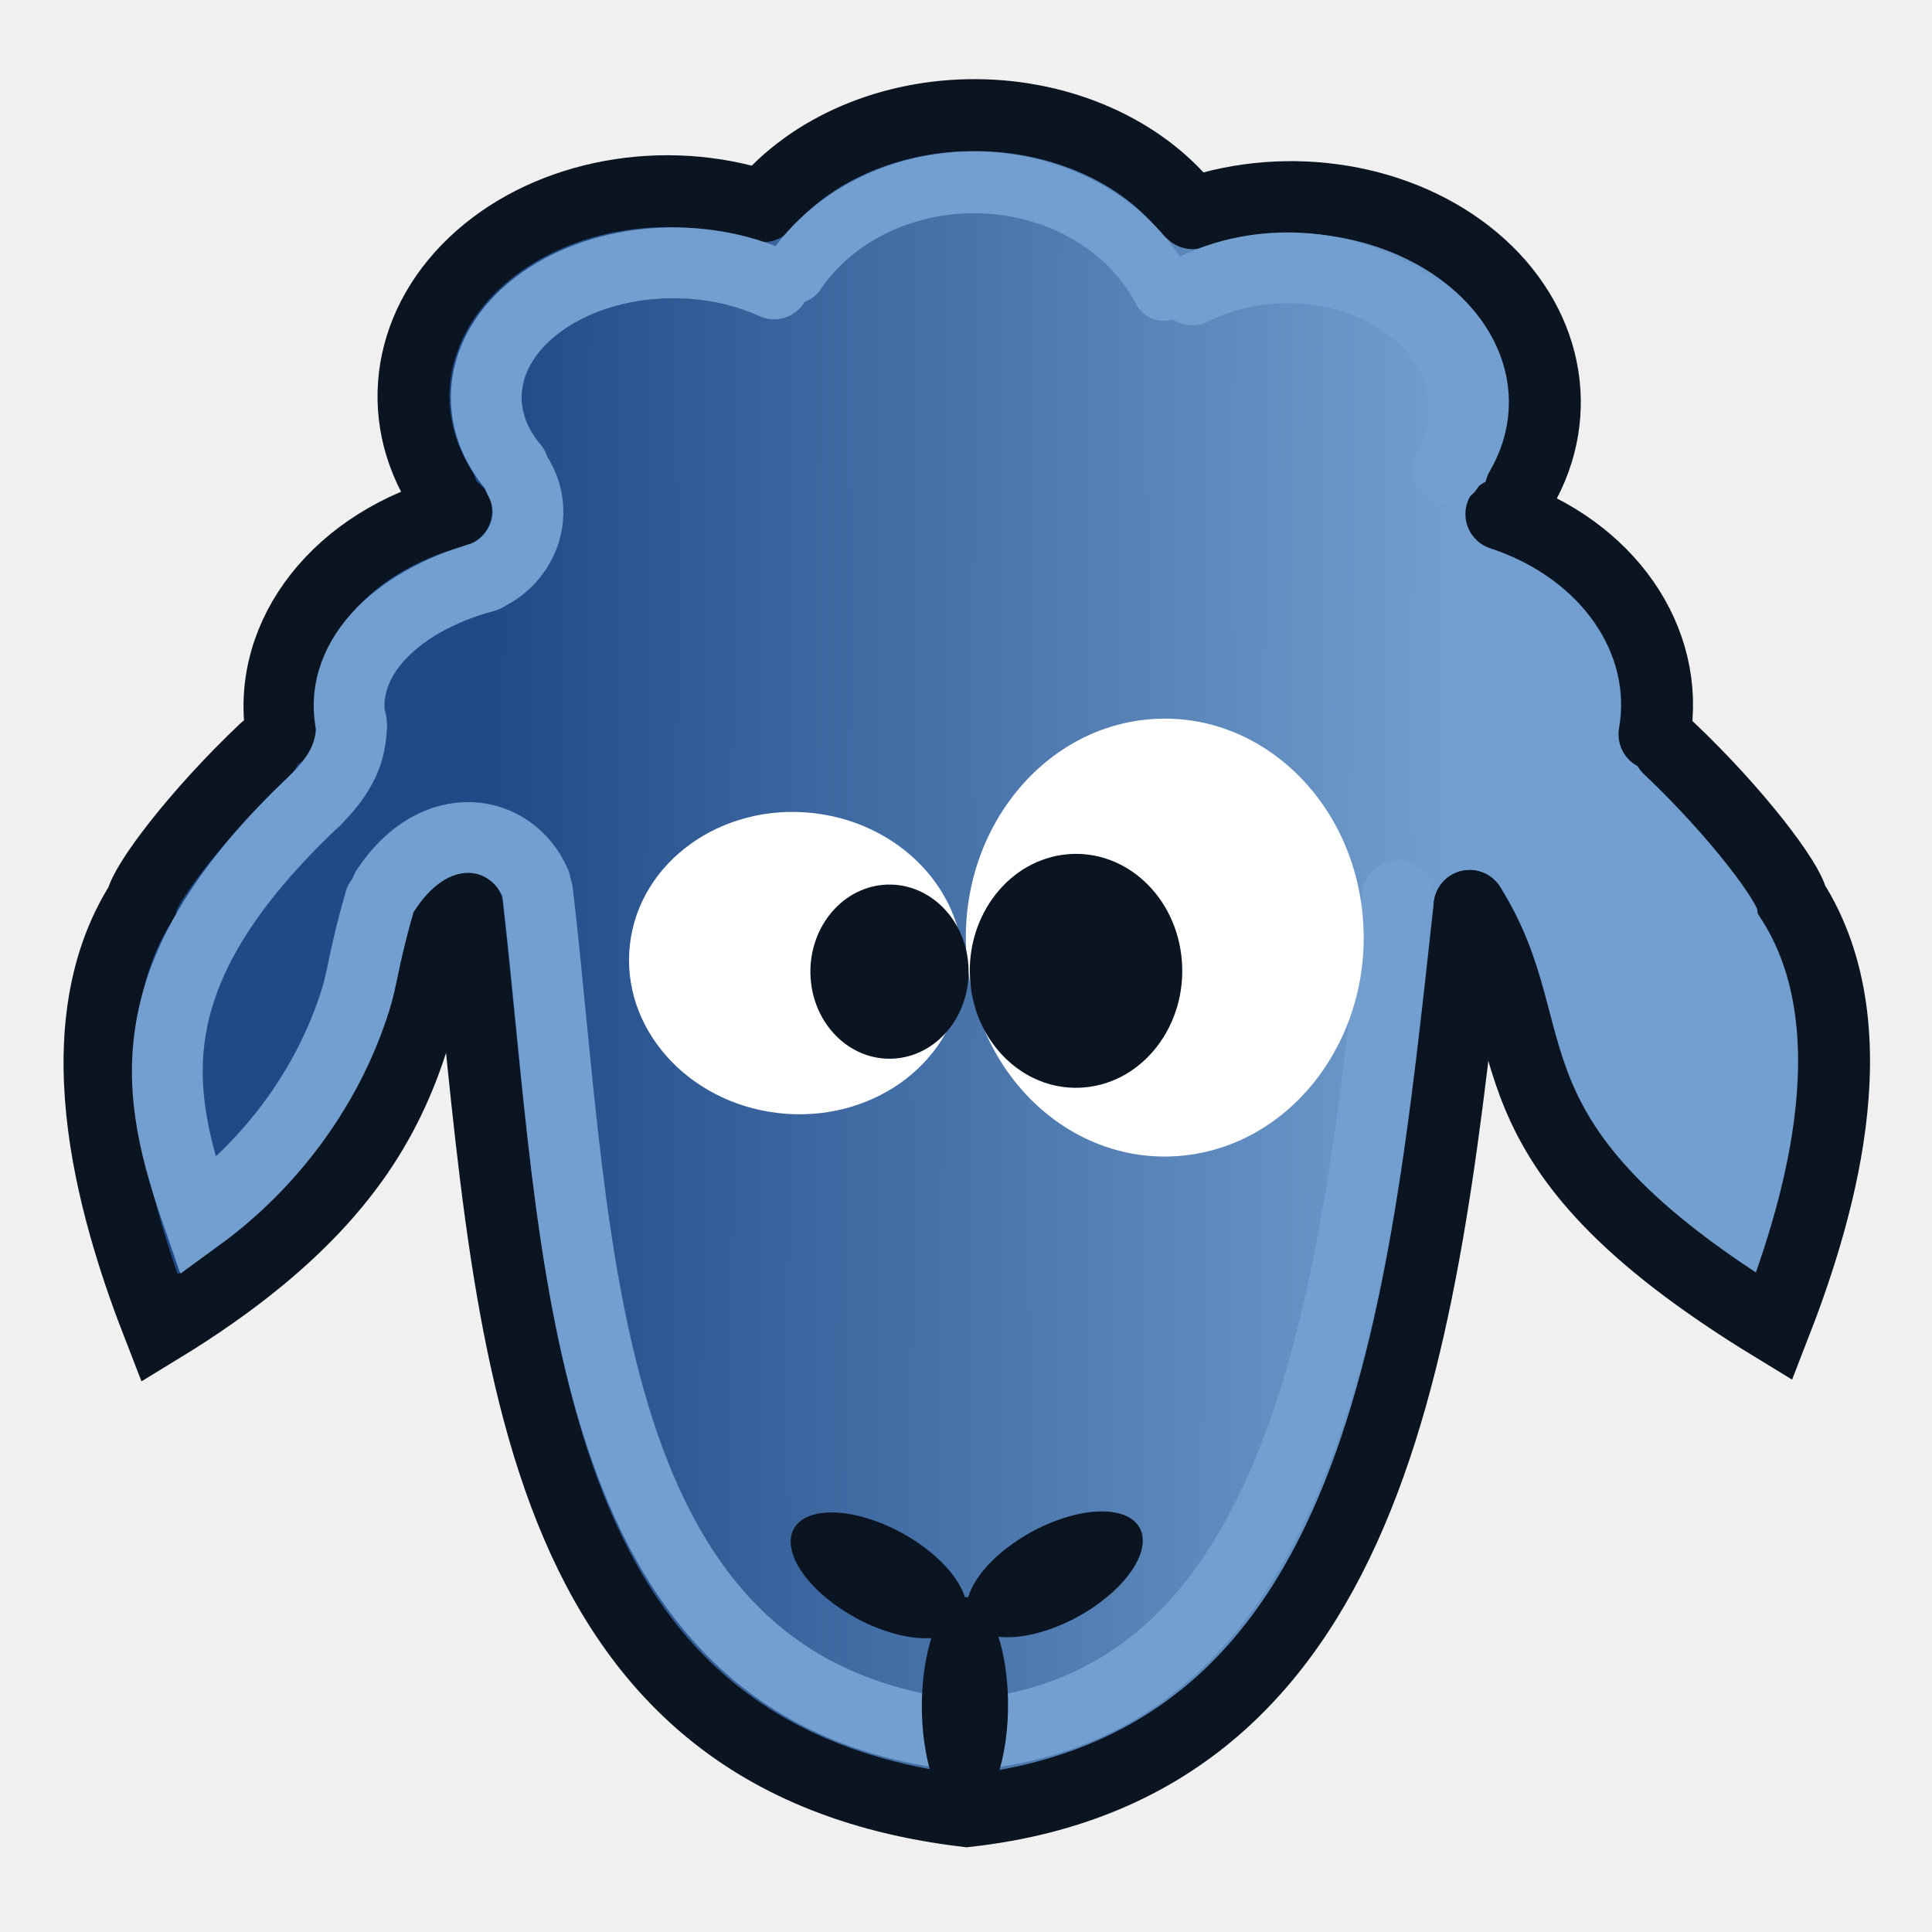
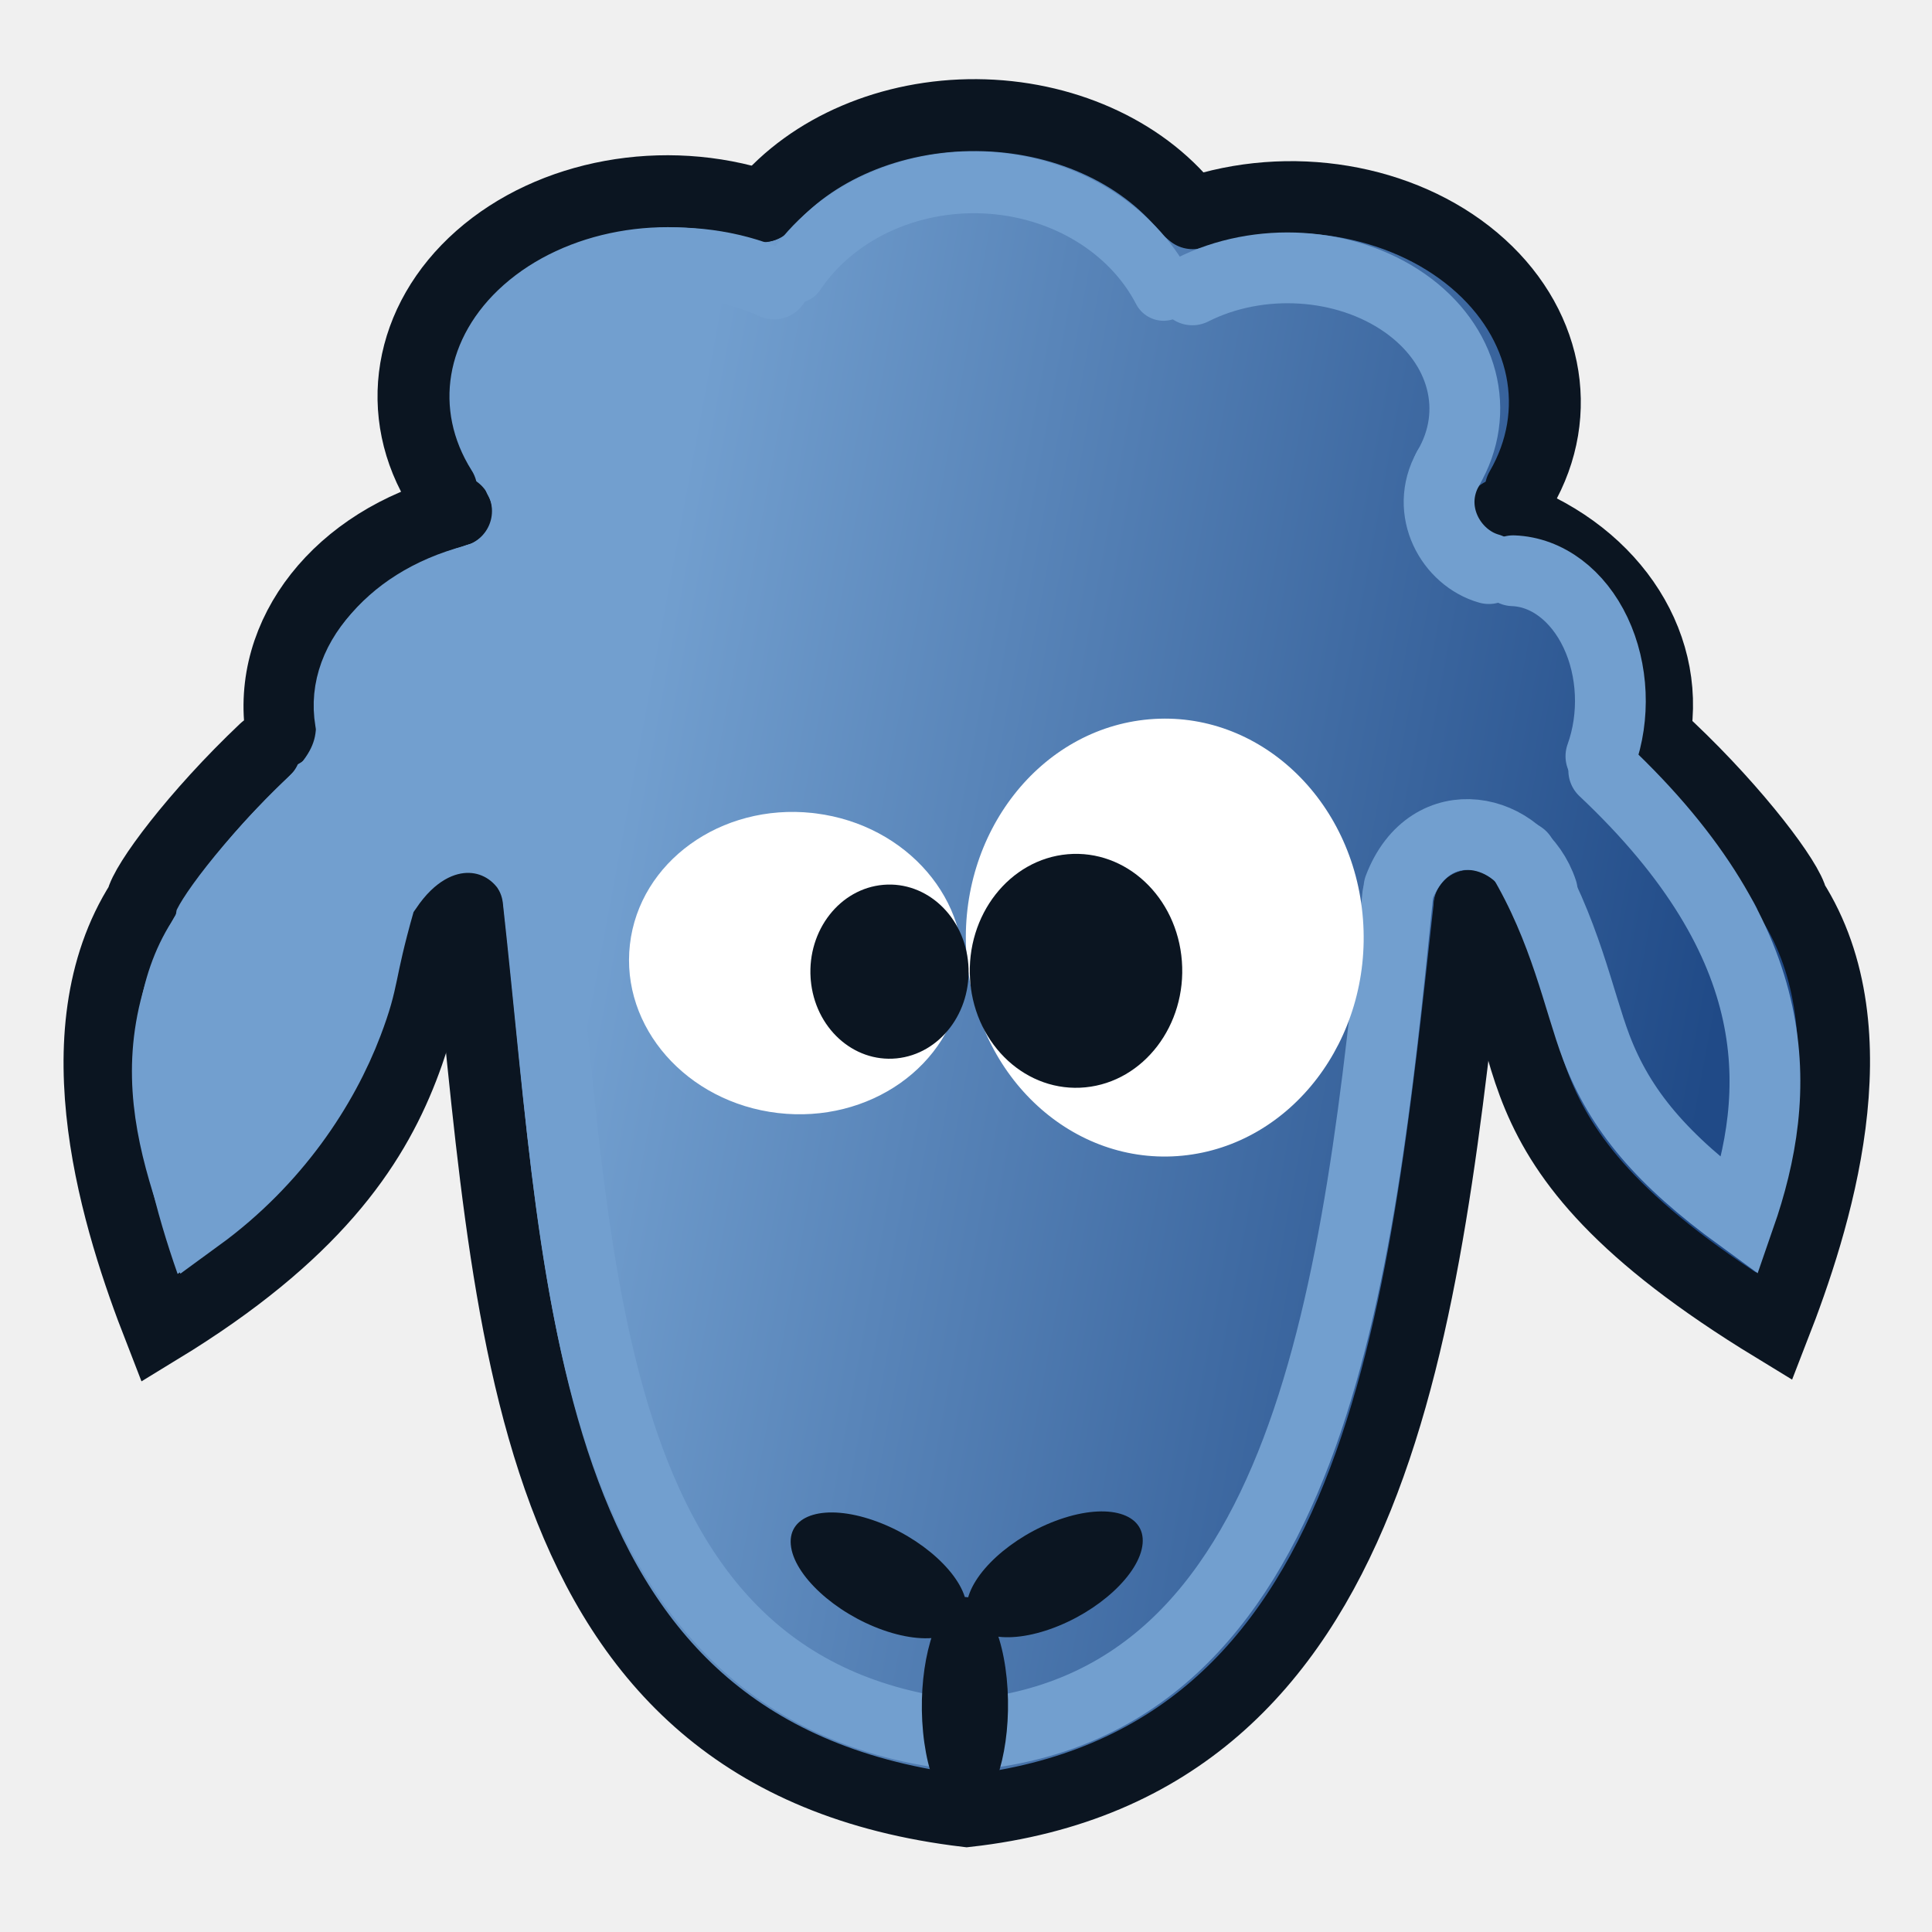
<svg xmlns="http://www.w3.org/2000/svg" xmlns:xlink="http://www.w3.org/1999/xlink" version="1.1" id="svg2" width="64" height="64" viewBox="0 0 64 64">
  <defs id="defs6">
+     <linearGradient id="linearGradient872">
+       <stop style="stop-color:#729fcf;stop-opacity:1" offset="0" id="stop870" />
+       <stop style="stop-color:#204a87;stop-opacity:1;" offset="1" id="stop868" />
+     </linearGradient>
    <linearGradient id="linearGradient4739">
      <stop style="stop-color:#204a87;stop-opacity:1;" offset="0" id="stop4735" />
      <stop style="stop-color:#729fcf;stop-opacity:1" offset="1" id="stop4737" />
    </linearGradient>
    <linearGradient id="linearGradient3797">
      <stop style="stop-color:#3465a4;stop-opacity:1;" offset="0" id="stop3799-3" />
      <stop style="stop-color:#729fcf;stop-opacity:1;" offset="1" id="stop3801" />
    </linearGradient>
    <linearGradient xlink:href="#linearGradient3797" id="linearGradient4687-1-6-6" x1="18.145" y1="51.499" x2="44.398" y2="51.499" gradientUnits="userSpaceOnUse" gradientTransform="matrix(1,0,0,1.098114,0.1432147,-55.83987)" />
    <linearGradient xlink:href="#linearGradient3797" id="linearGradient4695-7-8-7-0" x1="0.18" y1="36.248" x2="14.624" y2="36.248" gradientUnits="userSpaceOnUse" gradientTransform="matrix(-1,0,0,1,57.20039,-43.58712)" />
    <linearGradient xlink:href="#linearGradient3797" id="linearGradient4687-1-6-6-8" x1="18.145" y1="51.499" x2="44.398" y2="51.499" gradientUnits="userSpaceOnUse" gradientTransform="matrix(1,0,0,1.098114,45.68684,-56.46541)" />
    <linearGradient xlink:href="#linearGradient3797" id="linearGradient1065" x1="26.112" y1="2.937" x2="44.096" y2="2.911" gradientUnits="userSpaceOnUse" gradientTransform="matrix(1.200273,0,0,1.200273,-6.036575,41.4241)" />
    <linearGradient xlink:href="#linearGradient3797" id="linearGradient4655" x1="108" y1="46" x2="128" y2="46" gradientUnits="userSpaceOnUse" gradientTransform="translate(-86.02008,-13.68775)" />
    <linearGradient xlink:href="#linearGradient4739" id="linearGradient4743" gradientUnits="userSpaceOnUse" x1="18.702" y1="31.725" x2="45.765" y2="31.812" />
    <linearGradient xlink:href="#linearGradient4739" id="linearGradient995" gradientUnits="userSpaceOnUse" x1="39.971" y1="44.082" x2="26.592" y2="23.737" gradientTransform="translate(78.9224,4.639691)" />
    <linearGradient xlink:href="#linearGradient4739" id="linearGradient949" gradientUnits="userSpaceOnUse" x1="18.702" y1="31.725" x2="45.765" y2="31.812" />
-     <linearGradient xlink:href="#linearGradient4739" id="linearGradient1022" gradientUnits="userSpaceOnUse" x1="18.702" y1="31.725" x2="45.765" y2="31.812" />
+     <linearGradient xlink:href="#linearGradient872" id="linearGradient1022" gradientUnits="userSpaceOnUse" x1="21.974" y1="29.822" x2="52.531" y2="35.507" />
  </defs>
  <g id="g4675" transform="matrix(1.016199,0,0,1.016199,-0.4648912,-0.3845958)">
    <g id="g1045" transform="translate(27.10076,23.157)" />
    <g id="g1020" transform="matrix(1.060994,0,0,1.060994,-1.94566,-1.98883)">
-       <path transform="matrix(1.105163,0,0,1.105163,-3.397579,-3.432211)" style="fill:url(#linearGradient1022);fill-opacity:1;fill-rule:evenodd;stroke:none;stroke-width:1px;stroke-linecap:butt;stroke-linejoin:miter;stroke-opacity:1;" d="m 46.863,19.417 c 1.664,-7.416 -2.468,-8.904 -8.583,-8.366 -4.116,-2.664 -8.272,-3.771 -12.555,0.024 -9.093,-1.41 -9.657,2.767 -7.924,8.256 -2.734,1.389 -5.868,2.528 -4.076,6.744 -7.68,2.334 -5.78,8.943 -4.12,15.266 5.562,0.009 4.405,-7.13 8.506,-11.001 0.596,13.168 3.405,23.709 13.89,25.133 9.577,-1.496 14.318,-9.769 13.98,-25.162 3.713,4.605 2.371,10.615 9.21,10.704 -0.522,-5.95 3.024,-12.794 -3.915,-15.178 1.684,-4.071 -1.666,-5.112 -4.413,-6.422 z" id="path4647" />
+       <path transform="matrix(1.105163,0,0,1.105163,-3.397579,-3.432211)" style="fill:url(#linearGradient1022);fill-opacity:1;fill-rule:evenodd;stroke:none;stroke-width:1px;stroke-linecap:butt;stroke-linejoin:miter;stroke-opacity:1" d="m 46.863,19.417 c 1.664,-7.416 -2.468,-8.904 -8.583,-8.366 -4.116,-2.664 -8.272,-3.771 -12.555,0.024 -9.093,-1.41 -9.657,2.767 -7.924,8.256 -2.734,1.389 -5.868,2.528 -4.076,6.744 -7.68,2.334 -5.78,8.943 -4.12,15.266 5.562,0.009 4.405,-7.13 8.506,-11.001 0.596,13.168 3.405,23.709 13.89,25.133 9.577,-1.496 14.318,-9.769 13.98,-25.162 3.713,4.605 2.371,10.615 9.21,10.704 -0.522,-5.95 3.024,-12.794 -3.915,-15.178 1.684,-4.071 -1.666,-5.112 -4.413,-6.422 z" id="path4647" />
      <path style="fill:none;fill-opacity:1;stroke:#0b1521;stroke-width:2.21;stroke-linecap:round;stroke-linejoin:miter;stroke-miterlimit:4;stroke-dasharray:none;stroke-opacity:1" d="M 10.406,25.263 C 8.284,27.271 6.714,29.39 6.616,29.943 4.026,34.002 5.921,39.852 7.163,43.042 16.572,37.304 14.403,32.367 16.975,28.311" id="path827-3-6-6-9" />
      <path style="fill:none;fill-opacity:1;stroke:#0b1521;stroke-width:2.21;stroke-linecap:round;stroke-linejoin:miter;stroke-miterlimit:4;stroke-dasharray:none;stroke-opacity:1" d="M 16.617,30.099 C 18.015,42.764 18.084,56.227 31.968,57.876 44.784,56.443 46.009,42.833 47.418,30.068" id="path821-9-0-6-4-8" />
      <path style="opacity:1;fill:none;fill-opacity:1;fill-rule:nonzero;stroke:#0b1521;stroke-width:2.21;stroke-linecap:round;stroke-miterlimit:4;stroke-dasharray:none" id="path4669-3-1" d="m 10.914,24.727 a 7.797,6.302 0 0 1 5.362,-6.795" />
      <path style="opacity:1;fill:none;fill-opacity:1;fill-rule:nonzero;stroke:#0b1521;stroke-width:2.21;stroke-linecap:round;stroke-miterlimit:4;stroke-dasharray:none" id="path4669-1-6-3" d="m 15.824,17.277 a 7.797,6.302 0 0 1 1.193,-7.126 7.797,6.302 0 0 1 8.679,-1.583" />
      <path style="opacity:1;fill:none;fill-opacity:1;fill-rule:nonzero;stroke:#0b1521;stroke-width:2.21;stroke-linecap:round;stroke-miterlimit:4;stroke-dasharray:none" id="path4669-1-2-3-1-9" d="m -38.747,8.646 a 7.797,6.302 0 0 1 6.48,-2.878 7.797,6.302 0 0 1 6.539,2.789" transform="scale(-1,1)" />
      <path style="opacity:1;fill:none;fill-opacity:1;fill-rule:nonzero;stroke:#0b1521;stroke-width:2.21;stroke-linecap:round;stroke-miterlimit:4;stroke-dasharray:none" id="path4669-1-5-5-6" d="m -48.99,17.268 a 7.797,6.302 0 0 1 1.433,-7.043 7.797,6.302 0 0 1 8.649,-1.444" transform="scale(-1,1)" />
      <path style="opacity:1;fill:none;fill-opacity:1;fill-rule:nonzero;stroke:#0b1521;stroke-width:2.21;stroke-linecap:round;stroke-miterlimit:4;stroke-dasharray:none" id="path4669-2-4-9" d="m -53.098,24.794 a 7.562,6.302 0 0 1 4.704,-6.768" transform="scale(-1,1)" />
      <path style="opacity:1;fill:none;fill-opacity:1;fill-rule:nonzero;stroke:#729fcf;stroke-width:2.175;stroke-linecap:round;stroke-miterlimit:4;stroke-dasharray:none" id="path4669-3-1-4" d="m 13.066,24.547 a 6.962,4.324 0 0 1 4.117,-4.603" />
      <path style="opacity:1;fill:none;fill-opacity:1;fill-rule:nonzero;stroke:#729fcf;stroke-width:2.175;stroke-linecap:round;stroke-miterlimit:4;stroke-dasharray:none" id="path4669-1-6-3-9" d="m 18.042,16.591 a 5.752,4.135 0 0 1 0.89,-5.104 5.752,4.135 0 0 1 7.117,-0.532" />
      <path style="opacity:1;fill:none;fill-opacity:1;fill-rule:nonzero;stroke:#729fcf;stroke-width:1.899;stroke-linecap:round;stroke-miterlimit:4;stroke-dasharray:none" id="path4669-1-2-3-1-9-0" d="m -38.014,11.137 a 6.407,5.662 0 0 1 5.484,-3.296 6.407,5.662 0 0 1 5.849,2.763" transform="scale(-1,1)" />
      <path style="opacity:1;fill:none;fill-opacity:1;fill-rule:nonzero;stroke:#729fcf;stroke-width:2.175;stroke-linecap:round;stroke-miterlimit:4;stroke-dasharray:none" id="path4669-1-5-5-6-1" d="m -46.754,16.627 a 5.448,4.328 0 0 1 1.332,-5.088 5.448,4.328 0 0 1 6.523,-0.402" transform="scale(-1,1)" />
      <path style="fill:none;fill-opacity:1;stroke:#729fcf;stroke-width:2.175;stroke-linecap:round;stroke-linejoin:miter;stroke-miterlimit:4;stroke-dasharray:none;stroke-opacity:1" d="M 18.781,29.619 C 20.057,40.498 19.826,54.272 31.865,55.552 42.565,54.739 44.006,41.643 45.208,29.746" id="path821-9-0-6-4-8-28" />
      <path style="fill:none;fill-rule:evenodd;stroke:#729fcf;stroke-width:2.175;stroke-linecap:round;stroke-linejoin:miter;stroke-miterlimit:4;stroke-dasharray:none;stroke-dashoffset:0;stroke-opacity:1" d="m 14.136,29.551 c 1.513,-2.287 3.839,-1.884 4.577,-0.187" id="path866" />
      <path style="fill:none;fill-rule:evenodd;stroke:#729fcf;stroke-width:2.175;stroke-linecap:round;stroke-linejoin:miter;stroke-miterlimit:4;stroke-dasharray:none;stroke-opacity:1" d="m 11.955,26.813 c 0.753,-0.753 1.13,-1.452 1.106,-2.387" id="path868" />
      <path style="fill:none;fill-rule:evenodd;stroke:#729fcf;stroke-width:2.175;stroke-linecap:round;stroke-linejoin:miter;stroke-miterlimit:4;stroke-dasharray:none;stroke-opacity:1" d="m 16.958,20.005 c 1.156,-0.327 1.984,-1.77 1.254,-3.074" id="path868-7" />
      <g id="g4583-1-6-1" transform="matrix(0.6619134,0,0,0.7625186,23.14139,6.6931)">
        <path transform="rotate(-66.42059)" d="m -48.633,35.775 a 2,4.375 0 0 1 -2.42,-3.174 2,4.375 0 0 1 1.44,-5.309 2,4.375 0 0 1 2.434,3.124 2,4.375 0 0 1 -1.417,5.338" id="path4557-8-0-0" style="opacity:1;fill:#0b1521;fill-opacity:1;fill-rule:nonzero;stroke:none;stroke-width:1.89;stroke-miterlimit:4;stroke-dasharray:none" />
        <path transform="matrix(-0.4000197,-0.9165065,-0.9165065,0.4000197,0,0)" d="m -59.261,11.32 a 2,4.375 0 0 1 -2.42,-3.174 2,4.375 0 0 1 1.44,-5.309 2,4.375 0 0 1 2.434,3.124 2,4.375 0 0 1 -1.417,5.338" id="path4557-4-5-6-1" style="opacity:1;fill:#0b1521;fill-opacity:1;fill-rule:nonzero;stroke:none;stroke-width:1.89;stroke-miterlimit:4;stroke-dasharray:none" />
        <path transform="rotate(0.2033849)" d="m 13.954,67.074 a 2,4.375 0 0 1 -2.42,-3.174 2,4.375 0 0 1 1.44,-5.309 2,4.375 0 0 1 2.434,3.124 2,4.375 0 0 1 -1.417,5.338" id="path4557-3-1-2-9" style="opacity:1;fill:#0b1521;fill-opacity:1;fill-rule:nonzero;stroke:none;stroke-width:1.89;stroke-miterlimit:4;stroke-dasharray:none" />
      </g>
      <path id="path827-3-6-6-9-5-6" d="m 11.955,26.813 c -5.719,5.385 -4.914,9.033 -3.603,12.808 2.383,-1.736 3.848,-4.004 4.587,-5.952 0.547,-1.44 0.336,-1.425 0.996,-3.75" style="fill:none;fill-opacity:1;stroke:#729fcf;stroke-width:2.175;stroke-linecap:round;stroke-linejoin:miter;stroke-miterlimit:4;stroke-dasharray:none;stroke-opacity:1" />
      <g id="g1071" transform="matrix(1.442655,0,0,1.533659,-14.22677,37.0129)">
        <path d="m 32.012,-3.58 a 4.236,4.386 0 0 1 3.897,-4.689 4.236,4.386 0 0 1 4.55,4.008 4.236,4.386 0 0 1 -3.845,4.734 4.236,4.386 0 0 1 -4.593,-3.955" id="path5083-1" style="opacity:1;fill:#ffffff;fill-opacity:1;fill-rule:nonzero;stroke:none;stroke-width:2.807;stroke-miterlimit:4;stroke-dasharray:none" />
        <path d="m 32.091,-3.062 a 2.263,2.343 0 0 1 2.081,-2.504 2.263,2.343 0 0 1 2.43,2.141 2.263,2.343 0 0 1 -2.054,2.529 2.263,2.343 0 0 1 -2.454,-2.113" id="path5083-8-6" style="opacity:1;fill:#0b1521;fill-opacity:1;fill-rule:nonzero;stroke:none;stroke-width:1.499;stroke-miterlimit:4;stroke-dasharray:none" />
        <path transform="matrix(-0.02973672,0.9995578,0.9992492,0.03874253,0,0)" d="M -7.501,28.529 A 3.027,3.558 0 0 1 -4.717,24.725 a 3.027,3.558 0 0 1 3.251,3.252 3.027,3.558 0 0 1 -2.747,3.84 3.027,3.558 0 0 1 -3.282,-3.208" id="path5083-0-4" style="opacity:1;fill:#ffffff;fill-opacity:1;fill-rule:nonzero;stroke:none;stroke-width:2.137;stroke-miterlimit:4;stroke-dasharray:none" />
        <path d="m 28.695,-3.088 a 1.685,1.744 0 0 1 1.55,-1.865 1.685,1.744 0 0 1 1.809,1.594 1.685,1.744 0 0 1 -1.529,1.883 1.685,1.744 0 0 1 -1.827,-1.573" id="path5083-8-1-8" style="opacity:1;fill:#0b1521;fill-opacity:1;fill-rule:nonzero;stroke:none;stroke-width:1.116;stroke-miterlimit:4;stroke-dasharray:none" />
      </g>
      <path style="fill:none;fill-opacity:1;stroke:#0b1521;stroke-width:2.21;stroke-linecap:round;stroke-linejoin:miter;stroke-miterlimit:4;stroke-dasharray:none;stroke-opacity:1" d="m 53.531,25.211 c 2.122,2.008 3.693,4.127 3.791,4.68 2.589,4.058 0.695,9.908 -0.547,13.098 -9.409,-5.737 -6.785,-8.866 -9.357,-12.922" id="path827-3-6-6-9-1" />
+       <path style="opacity:1;fill:none;fill-opacity:1;fill-rule:nonzero;stroke:#729fcf;stroke-width:2.175;stroke-linecap:round;stroke-miterlimit:4;stroke-dasharray:none" id="path4669-1-5-5-6-1-3" d="m -51.452,25.465 a 3.07,4 0 0 1 0.165,-3.797 3.07,4 0 0 1 2.529,-1.901" transform="scale(-1,1)" />
+       <path style="fill:none;fill-rule:evenodd;stroke:#729fcf;stroke-width:2.175;stroke-linecap:round;stroke-linejoin:miter;stroke-miterlimit:4;stroke-dasharray:none;stroke-opacity:1" d="m 48.009,19.701 c -1.156,-0.327 -1.984,-1.77 -1.254,-3.074" id="path868-7-6" />
+       <path id="path827-3-6-6-9-5-6-3" d="m 51.539,25.901 c 5.719,5.385 5.494,9.931 4.183,13.706 -2.383,-1.736 -3.674,-3.25 -4.413,-5.198 -0.547,-1.44 -0.945,-3.599 -2.3,-5.865" style="fill:none;fill-opacity:1;stroke:#729fcf;stroke-width:2.175;stroke-linecap:round;stroke-linejoin:miter;stroke-miterlimit:4;stroke-dasharray:none;stroke-opacity:1" />
+       <path style="fill:none;fill-rule:evenodd;stroke:#729fcf;stroke-width:2.175;stroke-linecap:round;stroke-linejoin:miter;stroke-miterlimit:4;stroke-dasharray:none;stroke-dashoffset:0;stroke-opacity:1" d="m 45.247,29.515 c 0.963,-2.518 3.752,-1.869 4.403,0.103" id="path866-5" />
    </g>
  </g>
</svg>
